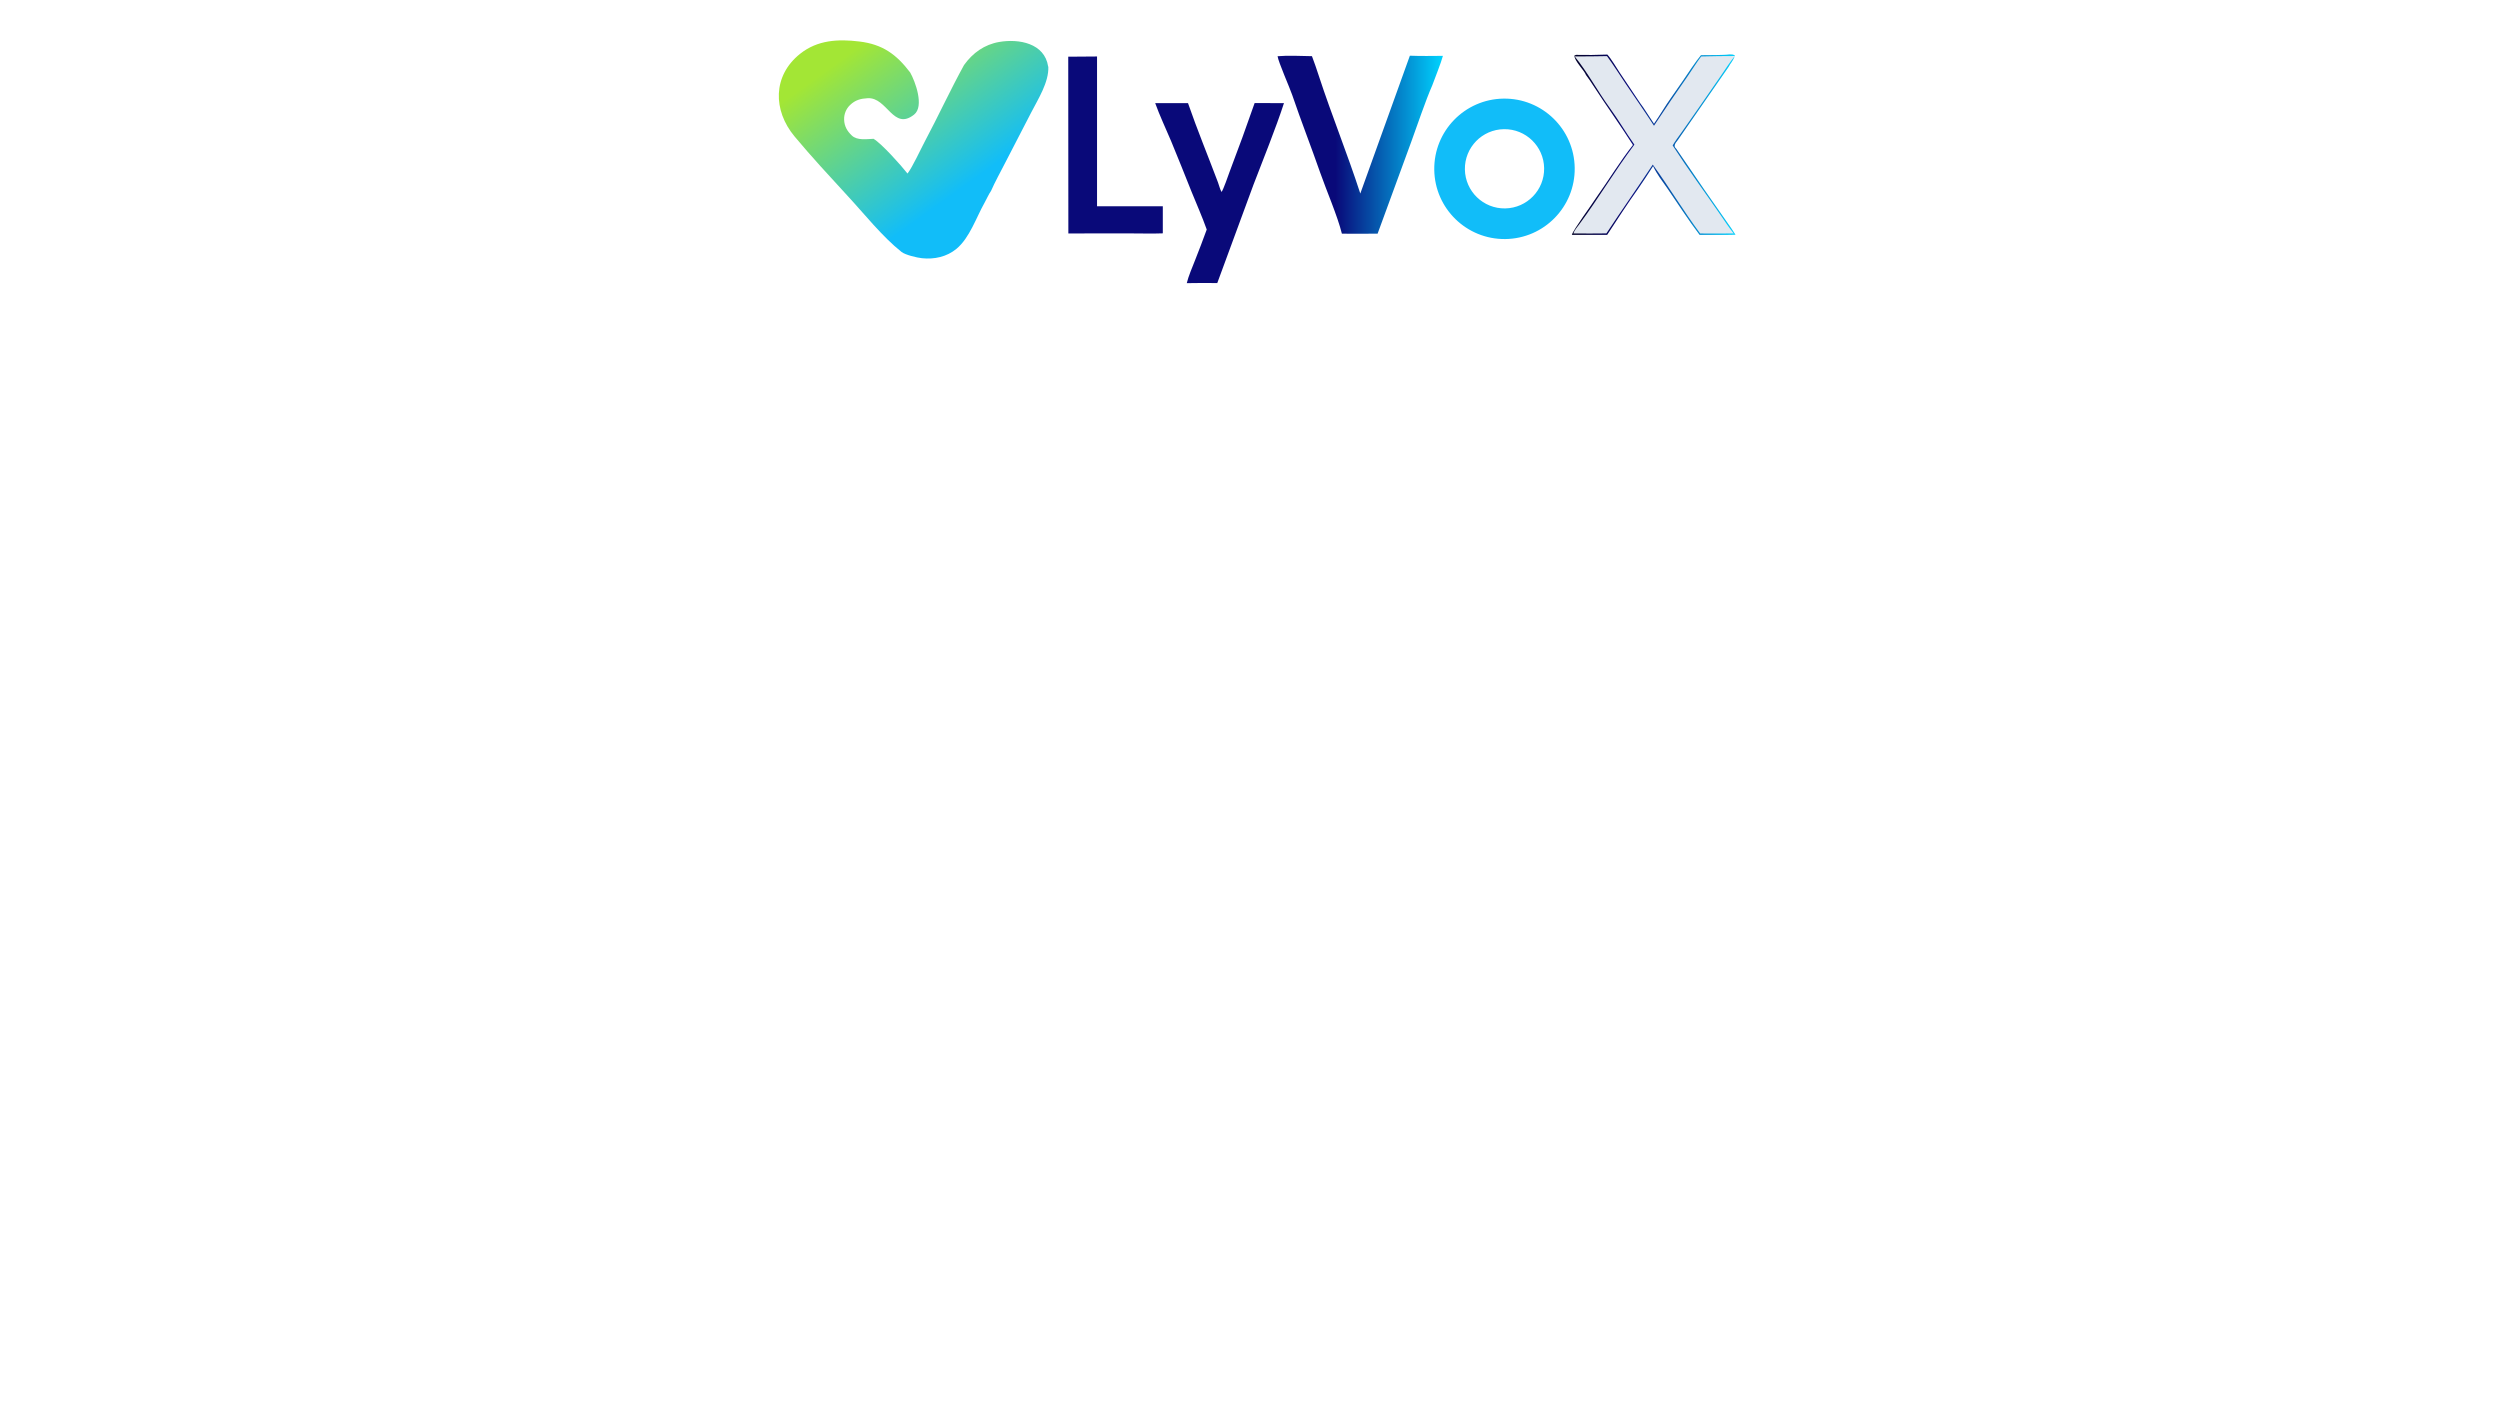
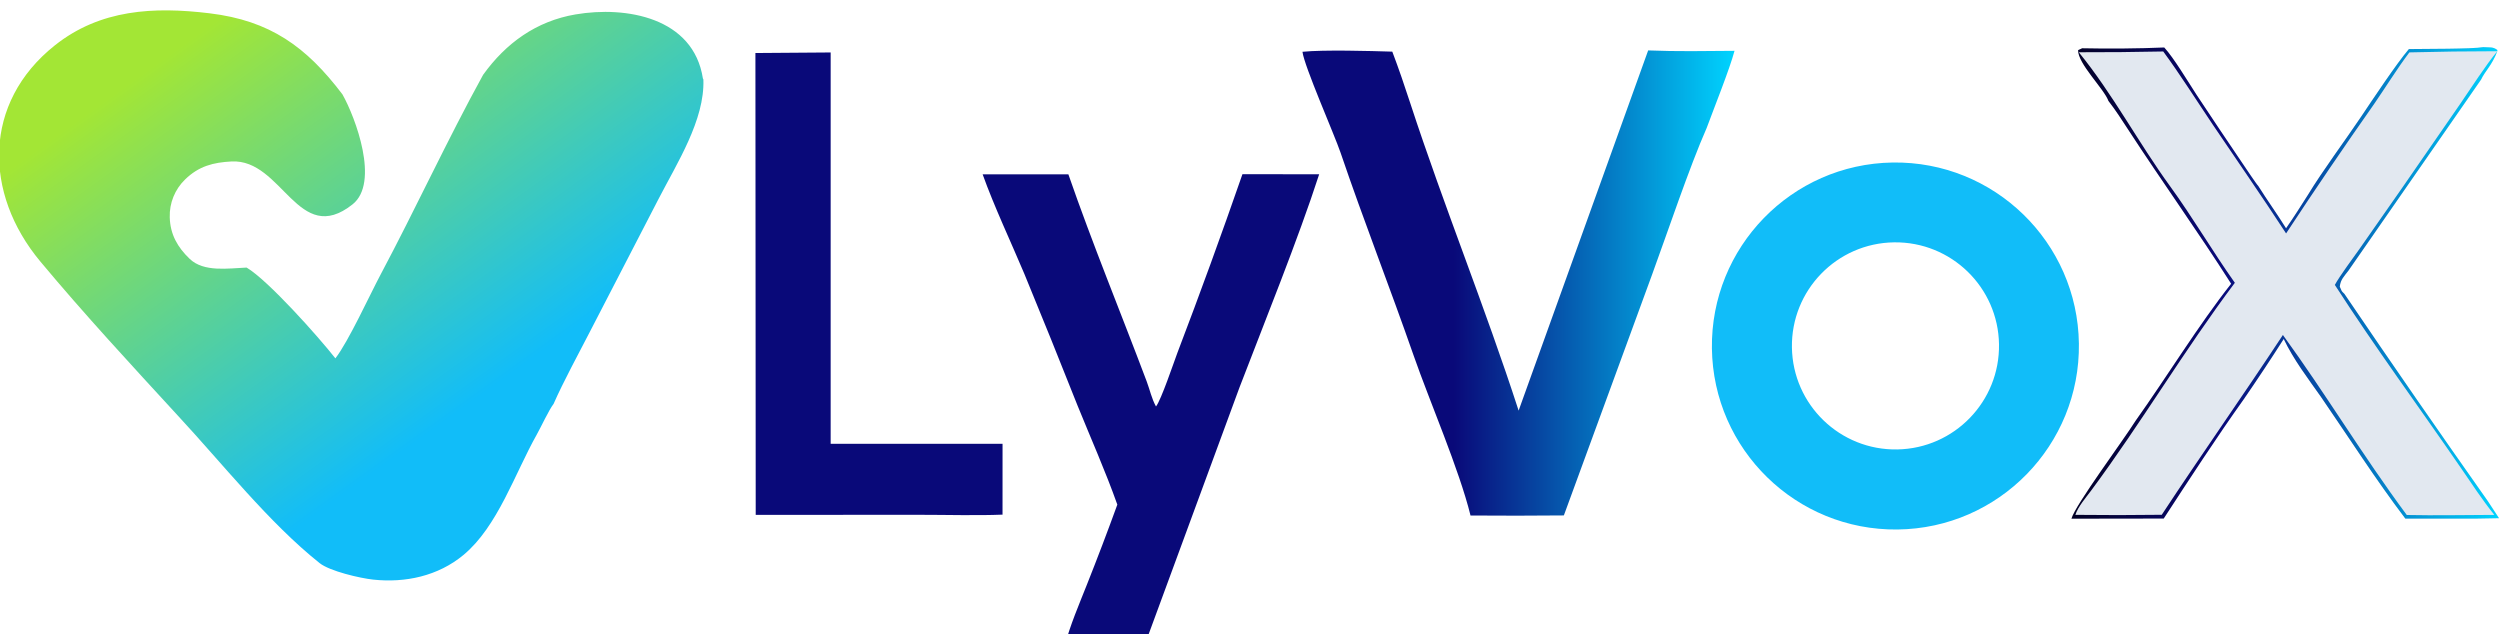
- <svg xmlns="http://www.w3.org/2000/svg" viewBox="0 0 1824 1024" preserveAspectRatio="xMidYMid meet">
+ <svg xmlns="http://www.w3.org/2000/svg" version="1.1" width="698" height="177" viewBox="703.806 215.975 698 177" xml:space="preserve">
  <defs>
</defs>
-   <g transform="matrix(0.5 0 0 0.5 1097.67 123.18)">
+   <g transform="matrix(0.5 0 0 0.5 1233 312.58)">
    <path style="stroke: none; stroke-width: 1; stroke-dasharray: none; stroke-linecap: butt; stroke-dashoffset: 0; stroke-linejoin: miter; stroke-miterlimit: 4; fill: rgb(17,189,249); fill-rule: nonzero; opacity: 1;" transform=" translate(-1422.37, -525.61)" d="M 1420.82 423.149 C 1477.49 422.293 1524.09 467.598 1524.84 524.268 C 1525.58 580.938 1480.18 627.447 1423.5 628.073 C 1367 628.698 1320.65 583.456 1319.91 526.949 C 1319.17 470.442 1364.32 424.004 1420.82 423.149 z M 1423.49 583.365 C 1455.36 582.77 1480.73 556.504 1480.23 524.637 C 1479.73 492.77 1453.54 467.317 1421.67 467.725 C 1389.67 468.135 1364.09 494.458 1364.59 526.458 C 1365.1 558.457 1391.49 583.962 1423.49 583.365 z" stroke-linecap="round" />
  </g>
-   <g transform="matrix(0.5 0 0 0.5 1206.51 105.55)">
+   <g transform="matrix(0.5 0 0 0.5 1341.84 294.96)">
    <path style="stroke: none; stroke-width: 1; stroke-dasharray: none; stroke-linecap: butt; stroke-dashoffset: 0; stroke-linejoin: miter; stroke-miterlimit: 4; fill: rgb(226,232,240); fill-rule: nonzero; opacity: 1;" transform=" translate(-1640.12, -490.36)" d="M 1750.68 358.711 C 1754.48 358.985 1756.06 358.396 1758.54 360.301 L 1758.57 360.995 C 1755.33 369.241 1751.87 371.772 1749.47 376.831 L 1675.37 483.573 C 1672.95 486.748 1670.93 488.589 1670.59 492.49 C 1671.81 495.111 1671.21 494.631 1673.14 496.459 C 1699.51 535.328 1726.24 573.954 1753.32 612.332 L 1759.49 621.742 C 1750.65 621.985 1741.81 622.066 1732.97 621.985 L 1707.2 621.982 C 1690.29 599.669 1675.94 577.091 1660.14 554.092 C 1652.56 543.318 1644.99 533.544 1639.28 521.668 C 1632.02 533.054 1624.55 544.309 1616.89 555.429 C 1601.9 576.425 1586.42 600.218 1572.27 621.939 L 1520.74 622.018 C 1523.01 614.155 1549.56 578.541 1556.58 567.341 C 1573.8 543.181 1591.82 513.721 1609.93 490.833 C 1591.41 461.737 1571.24 433.689 1552.44 404.776 C 1548.9 399.338 1545.39 393.873 1541.41 388.74 C 1538.88 381.856 1524.29 367.973 1524.47 360.384 L 1526.73 359.35 C 1542.01 359.679 1557.3 359.534 1572.57 358.917 C 1577.85 364.622 1586.01 378.285 1590.55 385.241 C 1599.07 398.115 1607.66 410.939 1616.33 423.712 C 1617.23 425.044 1624.27 435.582 1625.04 436.208 C 1630.1 444.288 1635.63 451.898 1640.59 459.88 C 1644.9 453.663 1648.8 447.528 1652.85 441.144 C 1660.77 428.028 1673.84 410.477 1682.61 397.402 C 1688.93 387.977 1702.26 367.903 1709.18 359.795 C 1717.23 359.654 1744.57 359.812 1750.68 358.711 z" stroke-linecap="round" />
  </g>
-   <g transform="matrix(0.5 0 0 0.5 1206.51 105.55)">
-     <linearGradient id="SVGID_SVGID_3844_1" gradientUnits="userSpaceOnUse" gradientTransform="matrix(1 0 0 1 1520.74 358.71)" x1="0" y1="131.654" x2="238.75" y2="131.654">
+   <g transform="matrix(0.5 0 0 0.5 1341.84 294.96)">
+     <linearGradient id="SVGID_SVGID_3844_382" gradientUnits="userSpaceOnUse" gradientTransform="matrix(1 0 0 1 1520.74 358.71)" x1="0" y1="131.654" x2="238.75" y2="131.654">
      <stop offset="0%" style="stop-color:rgb(2,0,36);stop-opacity: 1" />
      <stop offset="35%" style="stop-color:rgb(9,9,121);stop-opacity: 1" />
      <stop offset="100%" style="stop-color:rgb(0,212,255);stop-opacity: 1" />
    </linearGradient>
-     <path style="stroke: none; stroke-width: 1; stroke-dasharray: none; stroke-linecap: butt; stroke-dashoffset: 0; stroke-linejoin: miter; stroke-miterlimit: 4; fill: url(#SVGID_SVGID_3844_1); fill-rule: nonzero; opacity: 1;" transform=" translate(-1640.12, -490.36)" d="M 1750.68 358.711 C 1754.48 358.985 1756.06 358.396 1758.54 360.301 L 1758.57 360.995 C 1742.2 361.003 1725.82 361.219 1709.45 361.643 C 1702.71 370.549 1696.07 381.322 1689.63 390.644 C 1672.92 414.42 1656.57 438.453 1640.6 462.734 C 1627.42 442.478 1613.26 422.156 1599.72 402.063 C 1591.05 389.188 1581.08 373.407 1572 361.131 C 1556.29 361.463 1540.57 361.609 1524.85 361.57 C 1543.55 384.461 1558.34 412.373 1575.79 436.338 C 1588.5 453.809 1599.54 472.76 1611.99 490.304 C 1583.84 527.782 1559.64 568.734 1531.69 606.391 C 1528.77 610.327 1524.39 615.333 1522.94 619.883 C 1539.02 620.074 1555.1 620.06 1571.18 619.843 C 1593.42 586.036 1616.62 553.157 1638.82 519.444 C 1662.51 552.015 1683.38 586.795 1707.99 619.961 C 1723.88 620.304 1740.92 619.951 1756.9 619.904 C 1750.29 611.739 1744.03 602.139 1738.04 593.432 C 1714.73 559.544 1690.1 526.046 1667.83 491.488 C 1670.52 486.484 1678.15 476.282 1681.65 471.313 L 1705.56 437.085 L 1737.92 390.265 C 1743.59 382.006 1752.38 368.333 1758.57 360.995 C 1755.33 369.241 1751.87 371.772 1749.47 376.831 L 1675.37 483.573 C 1672.95 486.748 1670.93 488.589 1670.59 492.49 C 1671.81 495.111 1671.21 494.631 1673.14 496.459 C 1699.51 535.328 1726.24 573.954 1753.32 612.332 L 1759.49 621.742 C 1750.65 621.985 1741.81 622.066 1732.97 621.985 L 1707.2 621.982 C 1690.29 599.669 1675.94 577.091 1660.14 554.092 C 1652.56 543.318 1644.99 533.544 1639.28 521.668 C 1632.02 533.054 1624.55 544.309 1616.89 555.429 C 1601.9 576.425 1586.42 600.218 1572.27 621.939 L 1520.74 622.018 C 1523.01 614.155 1549.56 578.541 1556.58 567.341 C 1573.8 543.181 1591.82 513.721 1609.93 490.833 C 1591.41 461.737 1571.24 433.689 1552.44 404.776 C 1548.9 399.338 1545.39 393.873 1541.41 388.74 C 1538.88 381.856 1524.29 367.973 1524.47 360.384 L 1526.73 359.35 C 1542.01 359.679 1557.3 359.534 1572.57 358.917 C 1577.85 364.622 1586.01 378.285 1590.55 385.241 C 1599.07 398.115 1607.66 410.939 1616.33 423.712 C 1617.23 425.044 1624.27 435.582 1625.04 436.208 C 1630.1 444.288 1635.63 451.898 1640.59 459.88 C 1644.9 453.663 1648.8 447.528 1652.85 441.144 C 1660.77 428.028 1673.84 410.477 1682.61 397.402 C 1688.93 387.977 1702.26 367.903 1709.18 359.795 C 1717.23 359.654 1744.57 359.812 1750.68 358.711 z" stroke-linecap="round" />
+     <path style="stroke: none; stroke-width: 1; stroke-dasharray: none; stroke-linecap: butt; stroke-dashoffset: 0; stroke-linejoin: miter; stroke-miterlimit: 4; fill: url(#SVGID_SVGID_3844_382); fill-rule: nonzero; opacity: 1;" transform=" translate(-1640.12, -490.36)" d="M 1750.68 358.711 C 1754.48 358.985 1756.06 358.396 1758.54 360.301 L 1758.57 360.995 C 1742.2 361.003 1725.82 361.219 1709.45 361.643 C 1702.71 370.549 1696.07 381.322 1689.63 390.644 C 1672.92 414.42 1656.57 438.453 1640.6 462.734 C 1627.42 442.478 1613.26 422.156 1599.72 402.063 C 1591.05 389.188 1581.08 373.407 1572 361.131 C 1556.29 361.463 1540.57 361.609 1524.85 361.57 C 1543.55 384.461 1558.34 412.373 1575.79 436.338 C 1588.5 453.809 1599.54 472.76 1611.99 490.304 C 1583.84 527.782 1559.64 568.734 1531.69 606.391 C 1528.77 610.327 1524.39 615.333 1522.94 619.883 C 1539.02 620.074 1555.1 620.06 1571.18 619.843 C 1593.42 586.036 1616.62 553.157 1638.82 519.444 C 1662.51 552.015 1683.38 586.795 1707.99 619.961 C 1723.88 620.304 1740.92 619.951 1756.9 619.904 C 1750.29 611.739 1744.03 602.139 1738.04 593.432 C 1714.73 559.544 1690.1 526.046 1667.83 491.488 C 1670.52 486.484 1678.15 476.282 1681.65 471.313 L 1705.56 437.085 L 1737.92 390.265 C 1743.59 382.006 1752.38 368.333 1758.57 360.995 C 1755.33 369.241 1751.87 371.772 1749.47 376.831 L 1675.37 483.573 C 1672.95 486.748 1670.93 488.589 1670.59 492.49 C 1671.81 495.111 1671.21 494.631 1673.14 496.459 C 1699.51 535.328 1726.24 573.954 1753.32 612.332 L 1759.49 621.742 C 1750.65 621.985 1741.81 622.066 1732.97 621.985 L 1707.2 621.982 C 1690.29 599.669 1675.94 577.091 1660.14 554.092 C 1652.56 543.318 1644.99 533.544 1639.28 521.668 C 1632.02 533.054 1624.55 544.309 1616.89 555.429 C 1601.9 576.425 1586.42 600.218 1572.27 621.939 L 1520.74 622.018 C 1523.01 614.155 1549.56 578.541 1556.58 567.341 C 1573.8 543.181 1591.82 513.721 1609.93 490.833 C 1591.41 461.737 1571.24 433.689 1552.44 404.776 C 1548.9 399.338 1545.39 393.873 1541.41 388.74 C 1538.88 381.856 1524.29 367.973 1524.47 360.384 L 1526.73 359.35 C 1542.01 359.679 1557.3 359.534 1572.57 358.917 C 1577.85 364.622 1586.01 378.285 1590.55 385.241 C 1599.07 398.115 1607.66 410.939 1616.33 423.712 C 1617.23 425.044 1624.27 435.582 1625.04 436.208 C 1630.1 444.288 1635.63 451.898 1640.59 459.88 C 1644.9 453.663 1648.8 447.528 1652.85 441.144 C 1660.77 428.028 1673.84 410.477 1682.61 397.402 C 1688.93 387.977 1702.26 367.903 1709.18 359.795 C 1717.23 359.654 1744.57 359.812 1750.68 358.711 z" stroke-linecap="round" />
  </g>
-   <g transform="matrix(0.5 0 0 0.5 992.44 105.59)">
-     <linearGradient id="SVGID_SVGID_3845_2" gradientUnits="userSpaceOnUse" gradientTransform="matrix(1 0 0 1 1091.34 360.54)" x1="0" y1="129.902" x2="241.26" y2="129.902">
+   <g transform="matrix(0.5 0 0 0.5 1127.77 295)">
+     <linearGradient id="SVGID_SVGID_3845_383" gradientUnits="userSpaceOnUse" gradientTransform="matrix(1 0 0 1 1091.34 360.54)" x1="0" y1="129.902" x2="241.26" y2="129.902">
      <stop offset="35%" style="stop-color:rgb(9,9,121);stop-opacity: 1" />
      <stop offset="100%" style="stop-color:rgb(0,212,255);stop-opacity: 1" />
    </linearGradient>
-     <path style="stroke: none; stroke-width: 1; stroke-dasharray: none; stroke-linecap: butt; stroke-dashoffset: 0; stroke-linejoin: miter; stroke-miterlimit: 4; fill: url(#SVGID_SVGID_3845_2); fill-rule: nonzero; opacity: 1;" transform=" translate(-1211.97, -490.44)" d="M 1284.38 360.543 C 1300.34 361.198 1316.6 360.896 1332.6 360.77 C 1330.01 370.661 1320.9 393.367 1317.07 403.798 C 1307.42 425.632 1294.96 462.819 1286.55 485.771 L 1237.3 620.204 C 1219.92 620.377 1202.55 620.392 1185.18 620.25 C 1178.84 594.463 1162.44 556.789 1153.44 530.981 C 1140.34 493.389 1125.47 455.456 1112.62 417.673 C 1109.17 407.516 1092.33 369.387 1091.34 361.307 C 1103.36 360.103 1128.9 360.841 1141.5 361.227 C 1145.11 370.727 1148.39 380.373 1151.54 390.032 C 1170.34 447.528 1193.42 504.195 1212.04 561.679 L 1284.38 360.543 z" stroke-linecap="round" />
+     <path style="stroke: none; stroke-width: 1; stroke-dasharray: none; stroke-linecap: butt; stroke-dashoffset: 0; stroke-linejoin: miter; stroke-miterlimit: 4; fill: url(#SVGID_SVGID_3845_383); fill-rule: nonzero; opacity: 1;" transform=" translate(-1211.97, -490.44)" d="M 1284.38 360.543 C 1300.34 361.198 1316.6 360.896 1332.6 360.77 C 1330.01 370.661 1320.9 393.367 1317.07 403.798 C 1307.42 425.632 1294.96 462.819 1286.55 485.771 L 1237.3 620.204 C 1219.92 620.377 1202.55 620.392 1185.18 620.25 C 1178.84 594.463 1162.44 556.789 1153.44 530.981 C 1140.34 493.389 1125.47 455.456 1112.62 417.673 C 1109.17 407.516 1092.33 369.387 1091.34 361.307 C 1103.36 360.103 1128.9 360.841 1141.5 361.227 C 1145.11 370.727 1148.39 380.373 1151.54 390.032 C 1170.34 447.528 1193.42 504.195 1212.04 561.679 L 1284.38 360.543 z" stroke-linecap="round" />
  </g>
-   <g transform="matrix(0.5 0 0 0.5 889.81 140.9)">
+   <g transform="matrix(0.5 0 0 0.5 1025.14 330.3)">
    <path style="stroke: none; stroke-width: 1; stroke-dasharray: none; stroke-linecap: butt; stroke-dashoffset: 0; stroke-linejoin: round; stroke-miterlimit: 4; fill: rgb(9,9,121); fill-rule: nonzero; opacity: 1;" transform=" translate(-1006.67, -561.11)" d="M 912.717 429.825 L 960.581 429.803 C 974.025 468.609 989.849 507.009 1004.32 545.456 C 1006.14 550.286 1007.01 554.889 1009.51 559.445 C 1012.4 555.75 1019.29 535.267 1021.47 529.451 C 1034.08 496.401 1046.18 463.161 1057.78 429.742 L 1100.63 429.761 C 1088.97 465.826 1069.7 513.374 1056.1 548.896 L 1003.29 692.355 C 988.696 692.021 973.427 692.356 958.779 692.478 C 961.086 682.7 967.088 668.656 970.905 658.99 C 976.8 644.161 982.472 629.244 987.917 614.243 C 981.307 595.58 973.11 577.218 965.676 558.866 C 955.95 534.285 946.051 509.774 935.979 485.333 C 928.477 467.508 919.163 447.821 912.717 429.825 z" stroke-linecap="round" />
  </g>
-   <g transform="matrix(0.5 0 0 0.5 813.89 105.8)">
+   <g transform="matrix(0.5 0 0 0.5 949.22 295.21)">
    <path style="stroke: none; stroke-width: 1; stroke-dasharray: none; stroke-linecap: butt; stroke-dashoffset: 0; stroke-linejoin: round; stroke-miterlimit: 4; fill: rgb(9,9,121); fill-rule: nonzero; opacity: 1;" transform=" translate(-854.88, -490.86)" d="M 785.877 361.998 L 827.898 361.682 L 827.892 580.206 L 923.877 580.218 L 923.863 619.762 C 909.762 620.349 891.495 619.846 876.967 619.854 L 786.042 619.895 L 785.877 361.998 z" stroke-linecap="round" />
  </g>
-   <g transform="matrix(0.5 0 0 0.5 666.55 109.04)">
-     <linearGradient id="SVGID_SVGID_3847_3" gradientUnits="userSpaceOnUse" gradientTransform="matrix(1 0 0 1 277.54 338.18)" x1="98.329" y1="22.283" x2="294.987" y2="296.05">
+   <g transform="matrix(0.5 0 0 0.5 801.88 298.45)">
+     <linearGradient id="SVGID_SVGID_3847_384" gradientUnits="userSpaceOnUse" gradientTransform="matrix(1 0 0 1 277.54 338.18)" x1="98.329" y1="22.283" x2="294.987" y2="296.05">
      <stop offset="0%" style="stop-color:rgb(163,230,53);stop-opacity: 1" />
      <stop offset="76%" style="stop-color:rgb(17,189,249);stop-opacity: 1" />
    </linearGradient>
-     <path style="stroke: none; stroke-width: 1; stroke-dasharray: none; stroke-linecap: butt; stroke-dashoffset: 0; stroke-linejoin: miter; stroke-miterlimit: 4; fill: url(#SVGID_SVGID_3847_3); fill-rule: nonzero; opacity: 1;" transform=" translate(-474.2, -497.34)" d="M 587.177 557.914 C 584.584 561.243 580.13 570.893 577.727 575.153 C 565.607 596.641 555.971 626.418 536.837 642.293 C 522.619 654.089 504.386 657.953 486.475 656.049 C 479.065 655.26 462.166 651.313 456.537 646.832 C 428.241 624.305 402.185 591.199 377.49 564.616 C 351.456 536.257 325.155 507.906 300.533 478.361 C 268.848 440.341 268.384 389.735 308.692 357.707 C 334.045 337.561 363.954 336.045 395.069 339.81 C 428.918 343.906 449.115 358.496 469.281 385.096 C 476.604 398.102 490.134 434.44 474.923 446.503 C 444.499 470.631 435.808 421.01 407.286 422.553 C 397.226 423.097 389.113 425.085 381.389 432.627 C 375.692 438.146 372.588 445.814 372.841 453.742 C 373.108 463.324 377.205 470.485 384.024 476.986 C 391.87 484.465 405.504 482.236 415.753 481.802 C 427.724 488.873 455.791 520.347 465.334 532.494 C 472.703 522.968 484.428 497.256 490.727 485.423 C 510.108 449.013 527.96 410.245 547.811 374.18 C 560.551 356.43 577.549 344.171 599.423 340.441 C 627.762 335.608 665.307 342.211 670.549 376.218 C 670.64 376.397 670.731 376.577 670.822 376.756 C 671.655 399.356 656.039 423.581 645.682 443.677 L 607.463 517.606 C 601.164 529.863 592.596 545.541 587.177 557.914 z" stroke-linecap="round" />
+     <path style="stroke: none; stroke-width: 1; stroke-dasharray: none; stroke-linecap: butt; stroke-dashoffset: 0; stroke-linejoin: miter; stroke-miterlimit: 4; fill: url(#SVGID_SVGID_3847_384); fill-rule: nonzero; opacity: 1;" transform=" translate(-474.2, -497.34)" d="M 587.177 557.914 C 584.584 561.243 580.13 570.893 577.727 575.153 C 565.607 596.641 555.971 626.418 536.837 642.293 C 522.619 654.089 504.386 657.953 486.475 656.049 C 479.065 655.26 462.166 651.313 456.537 646.832 C 428.241 624.305 402.185 591.199 377.49 564.616 C 351.456 536.257 325.155 507.906 300.533 478.361 C 268.848 440.341 268.384 389.735 308.692 357.707 C 334.045 337.561 363.954 336.045 395.069 339.81 C 428.918 343.906 449.115 358.496 469.281 385.096 C 476.604 398.102 490.134 434.44 474.923 446.503 C 444.499 470.631 435.808 421.01 407.286 422.553 C 397.226 423.097 389.113 425.085 381.389 432.627 C 375.692 438.146 372.588 445.814 372.841 453.742 C 373.108 463.324 377.205 470.485 384.024 476.986 C 391.87 484.465 405.504 482.236 415.753 481.802 C 427.724 488.873 455.791 520.347 465.334 532.494 C 472.703 522.968 484.428 497.256 490.727 485.423 C 510.108 449.013 527.96 410.245 547.811 374.18 C 560.551 356.43 577.549 344.171 599.423 340.441 C 627.762 335.608 665.307 342.211 670.549 376.218 C 670.64 376.397 670.731 376.577 670.822 376.756 C 671.655 399.356 656.039 423.581 645.682 443.677 L 607.463 517.606 C 601.164 529.863 592.596 545.541 587.177 557.914 z" stroke-linecap="round" />
  </g>
</svg>
